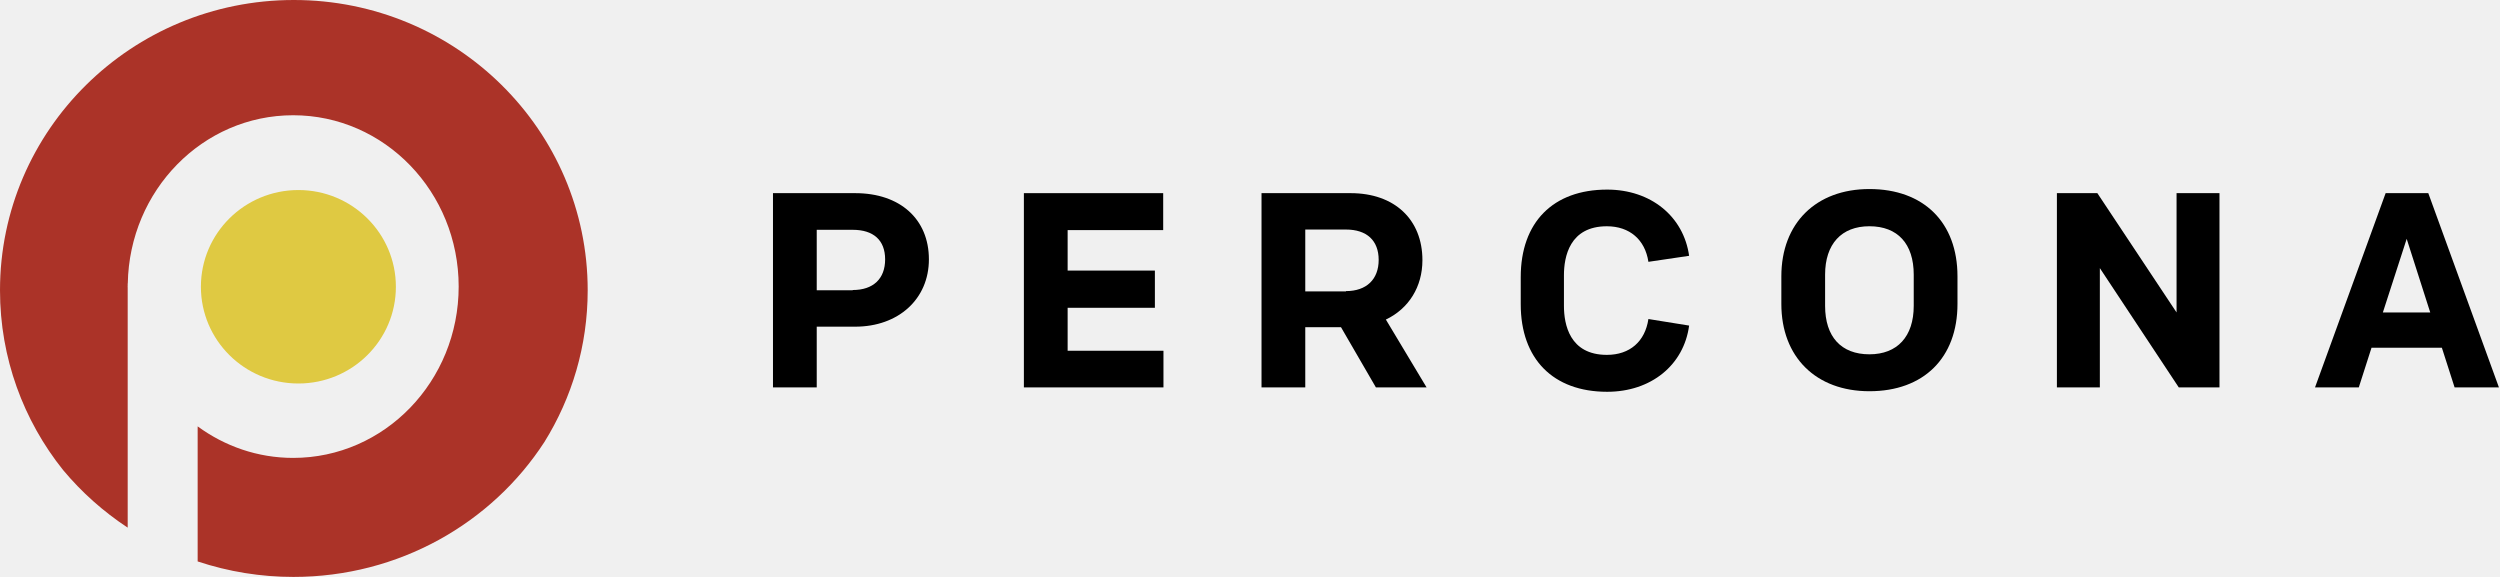
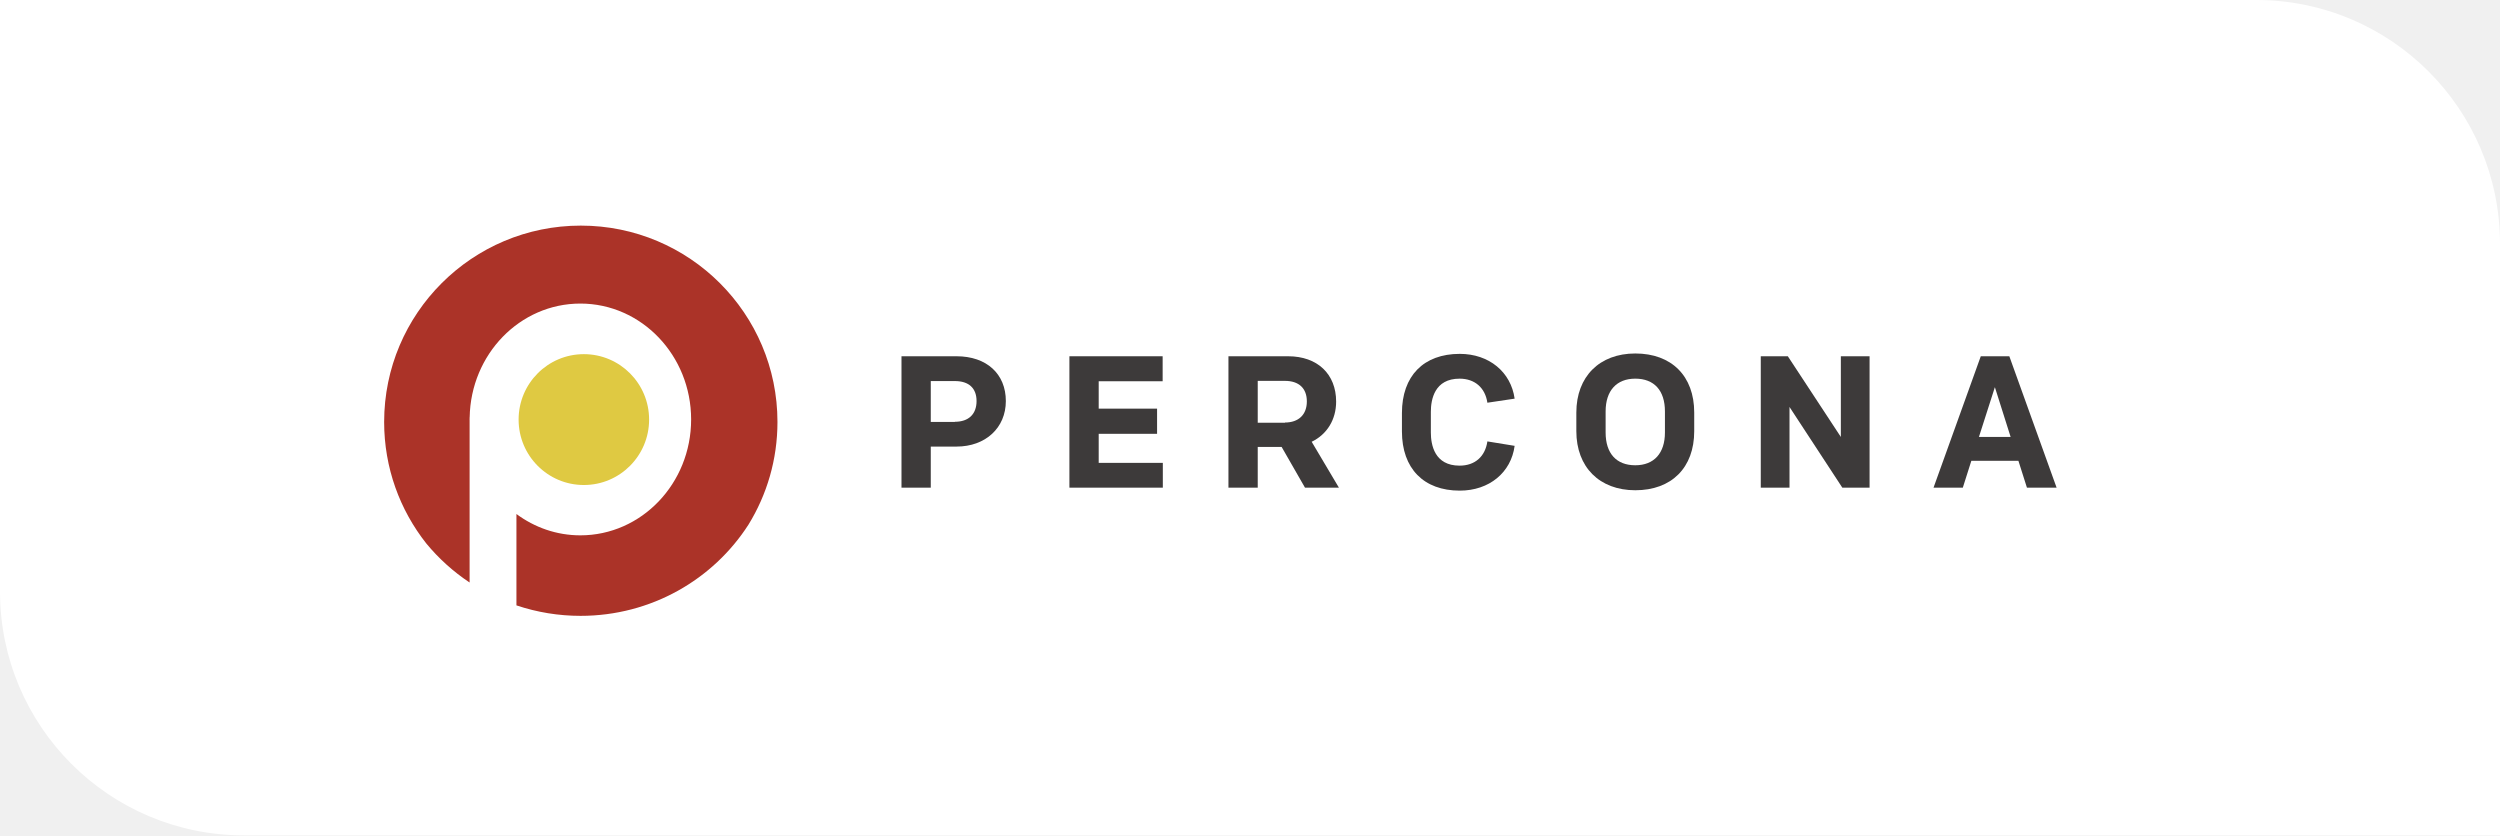
- <svg xmlns="http://www.w3.org/2000/svg" width="130" height="30" viewBox="0 0 130 30" fill="none">
-   <path d="M15.257 30C20.752 30 25.576 27.2 28.31 22.983C29.737 20.688 30.56 17.986 30.56 15.095C30.56 6.758 23.719 0 15.28 0C6.841 0 0 6.758 0 15.095C0 18.623 1.225 21.869 3.278 24.439C4.24 25.592 5.373 26.604 6.64 27.437V14.958C6.64 14.949 6.639 14.94 6.639 14.931C6.638 14.921 6.637 14.912 6.637 14.902C6.637 14.892 6.638 14.883 6.639 14.873C6.639 14.864 6.64 14.855 6.64 14.845V14.74H6.645C6.73 9.895 10.544 5.993 15.244 5.993C19.998 5.993 23.851 9.982 23.851 14.902C23.851 19.822 19.998 23.811 15.244 23.811C13.393 23.811 11.682 23.2 10.278 22.171V29.195C11.884 29.729 13.565 30.001 15.257 30Z" fill="#AB3328" />
-   <path d="M15.516 19.942C18.316 19.942 20.586 17.69 20.586 14.912C20.586 12.134 18.316 9.882 15.516 9.882C12.716 9.882 10.447 12.134 10.447 14.912C10.447 17.69 12.716 19.942 15.516 19.942Z" fill="#DFC942" />
-   <path d="M40.195 20.145V10.044H44.472C46.805 10.044 48.303 11.396 48.303 13.487C48.303 15.55 46.718 16.987 44.472 16.987H42.47V20.145H40.195ZM44.342 15.081C45.408 15.081 46.027 14.497 46.027 13.487C46.027 12.491 45.422 11.95 44.342 11.95H42.47V15.095H44.342V15.081Z" fill="black" />
-   <path d="M53.242 20.145V10.044H60.486V11.965H55.517V14.07H60.054V16.005H55.517V18.239H60.5V20.145H53.242Z" fill="black" />
-   <path d="M71.547 20.145L69.732 17.015H67.874V20.145H65.599V10.044H70.236C72.511 10.044 73.966 11.41 73.966 13.53C73.966 14.91 73.26 16.048 72.065 16.617L74.182 20.145H71.547ZM69.991 15.137C71.057 15.137 71.691 14.526 71.691 13.515C71.691 12.505 71.071 11.936 69.991 11.936H67.874V15.152H69.991V15.137Z" fill="black" />
-   <path d="M97.209 20.344C94.43 20.344 92.63 18.566 92.63 15.806V14.369C92.63 11.608 94.43 9.83 97.209 9.83C100.032 9.83 101.789 11.566 101.789 14.369V15.806C101.789 18.608 100.032 20.344 97.209 20.344ZM97.209 11.765C95.755 11.765 94.905 12.69 94.905 14.283V15.905C94.905 17.513 95.74 18.424 97.209 18.424C98.664 18.424 99.514 17.499 99.514 15.905V14.283C99.514 12.676 98.678 11.765 97.209 11.765Z" fill="black" />
-   <path d="M113.296 20.145L109.192 13.942V20.145H106.959V10.044H109.062L113.181 16.247V10.044H115.413V20.145H113.296Z" fill="black" />
-   <path d="M127.639 20.145L126.977 18.082H123.319L122.657 20.145H120.381L124.053 10.044H126.271L129.944 20.145H127.639ZM126.372 16.247L125.148 12.42L123.909 16.247H126.372Z" fill="black" />
-   <path d="M85.717 16.589C85.545 17.756 84.752 18.453 83.557 18.453C81.613 18.453 81.325 16.859 81.325 15.906V14.313C81.325 13.359 81.613 11.766 83.557 11.766C84.738 11.766 85.545 12.463 85.717 13.615L87.834 13.302C87.546 11.254 85.847 9.859 83.572 9.859C80.763 9.859 79.078 11.552 79.078 14.412V15.821C79.078 18.666 80.763 20.373 83.572 20.373C85.861 20.373 87.561 18.979 87.834 16.93L85.717 16.589Z" fill="black" />
+ <svg xmlns="http://www.w3.org/2000/svg" width="410" height="137" viewBox="0 0 410 137" fill="none">
+   <path d="M0 0H370C392.091 0 410 17.909 410 40V137H40C17.909 137 0 119.091 0 97V0Z" fill="white" />
+   <g clip-path="url(#clip0)">
+     <path d="M95.205 101C106.802 101 116.984 95.027 122.756 86.031C125.768 81.134 127.504 75.371 127.504 69.203C127.504 51.418 113.064 37 95.252 37C77.44 37 63 51.418 63 69.203C63 76.73 65.586 83.653 69.919 89.136C71.949 91.596 74.341 93.755 77.015 95.532V68.911C77.015 68.891 77.014 68.872 77.012 68.852C77.011 68.832 77.01 68.811 77.01 68.791C77.01 68.77 77.011 68.749 77.012 68.729C77.014 68.71 77.015 68.69 77.015 68.67V68.445H77.026C77.205 58.109 85.255 49.785 95.177 49.785C105.211 49.785 113.345 58.294 113.345 68.791C113.345 79.287 105.211 87.796 95.177 87.796C91.269 87.796 87.659 86.493 84.695 84.297V99.282C88.085 100.421 91.633 101.001 95.205 101Z" fill="#AB3328" />
+     <path d="M95.752 79.542C101.662 79.542 106.453 74.738 106.453 68.812C106.453 62.885 101.662 58.081 95.752 58.081C89.842 58.081 85.051 62.885 85.051 68.812C85.051 74.738 89.842 79.542 95.752 79.542Z" fill="#DFC942" />
+     <path d="M147.844 79.977V58.427H156.872C161.796 58.427 164.958 61.311 164.958 65.772C164.958 70.174 161.614 73.239 156.872 73.239H152.647V79.977H147.844ZM156.598 69.172C158.848 69.172 160.155 67.927 160.155 65.772C160.155 63.648 158.878 62.494 156.598 62.494H152.647V69.202H156.598V69.172Z" fill="#3D3A3A" />
+     <path d="M175.383 79.977V58.427H190.673V62.525H180.186V67.017H189.761V71.145H180.186V75.91H190.703V79.977H175.383Z" fill="#3D3A3A" />
+     <path d="M214.019 79.977L210.189 73.3H206.268V79.977H201.465V58.427H211.253C216.056 58.427 219.126 61.341 219.126 65.864C219.126 68.808 217.637 71.236 215.114 72.45L219.582 79.977H214.019ZM210.736 69.293C212.986 69.293 214.323 67.988 214.323 65.833C214.323 63.678 213.016 62.464 210.736 62.464H206.268V69.324H210.736V69.293Z" fill="#3D3A3A" />
+     <path d="M268.186 80.401C262.319 80.401 258.52 76.607 258.52 70.719V67.653C258.52 61.765 262.319 57.971 268.186 57.971C274.144 57.971 277.852 61.674 277.852 67.653V70.719C277.852 76.698 274.144 80.401 268.186 80.401ZM268.186 62.099C265.116 62.099 263.322 64.072 263.322 67.471V70.931C263.322 74.361 265.085 76.304 268.186 76.304C271.256 76.304 273.05 74.331 273.05 70.931V67.471C273.05 64.042 271.286 62.099 268.186 62.099Z" fill="#3D3A3A" />
+     <path d="M302.142 79.977L293.479 66.744V79.977H288.766V58.427H293.205L301.899 71.661V58.427H306.61V79.977H302.142Z" fill="#3D3A3A" />
+     <path d="M332.418 79.977L331.02 75.576H323.299L321.902 79.977H317.098L324.848 58.427H329.53L337.283 79.977H332.418ZM329.743 71.661L327.16 63.496L324.544 71.661H329.743Z" fill="#3D3A3A" />
+     <path d="M243.931 72.39C243.567 74.879 241.895 76.366 239.372 76.366C235.268 76.366 234.66 72.967 234.66 70.933V67.534C234.66 65.5 235.268 62.101 239.372 62.101C241.864 62.101 243.567 63.588 243.931 66.046L248.4 65.379C247.792 61.008 244.205 58.034 239.402 58.034C233.474 58.034 229.918 61.645 229.918 67.746V70.751C229.918 76.822 233.474 80.464 239.402 80.464C244.235 80.464 247.822 77.489 248.4 73.118L243.931 72.39Z" fill="#3D3A3A" />
+   </g>
+   <defs>
+     <clipPath id="clip0">
+       <rect width="274.4" height="64" fill="white" transform="translate(63 37)" />
+     </clipPath>
+   </defs>
</svg>
